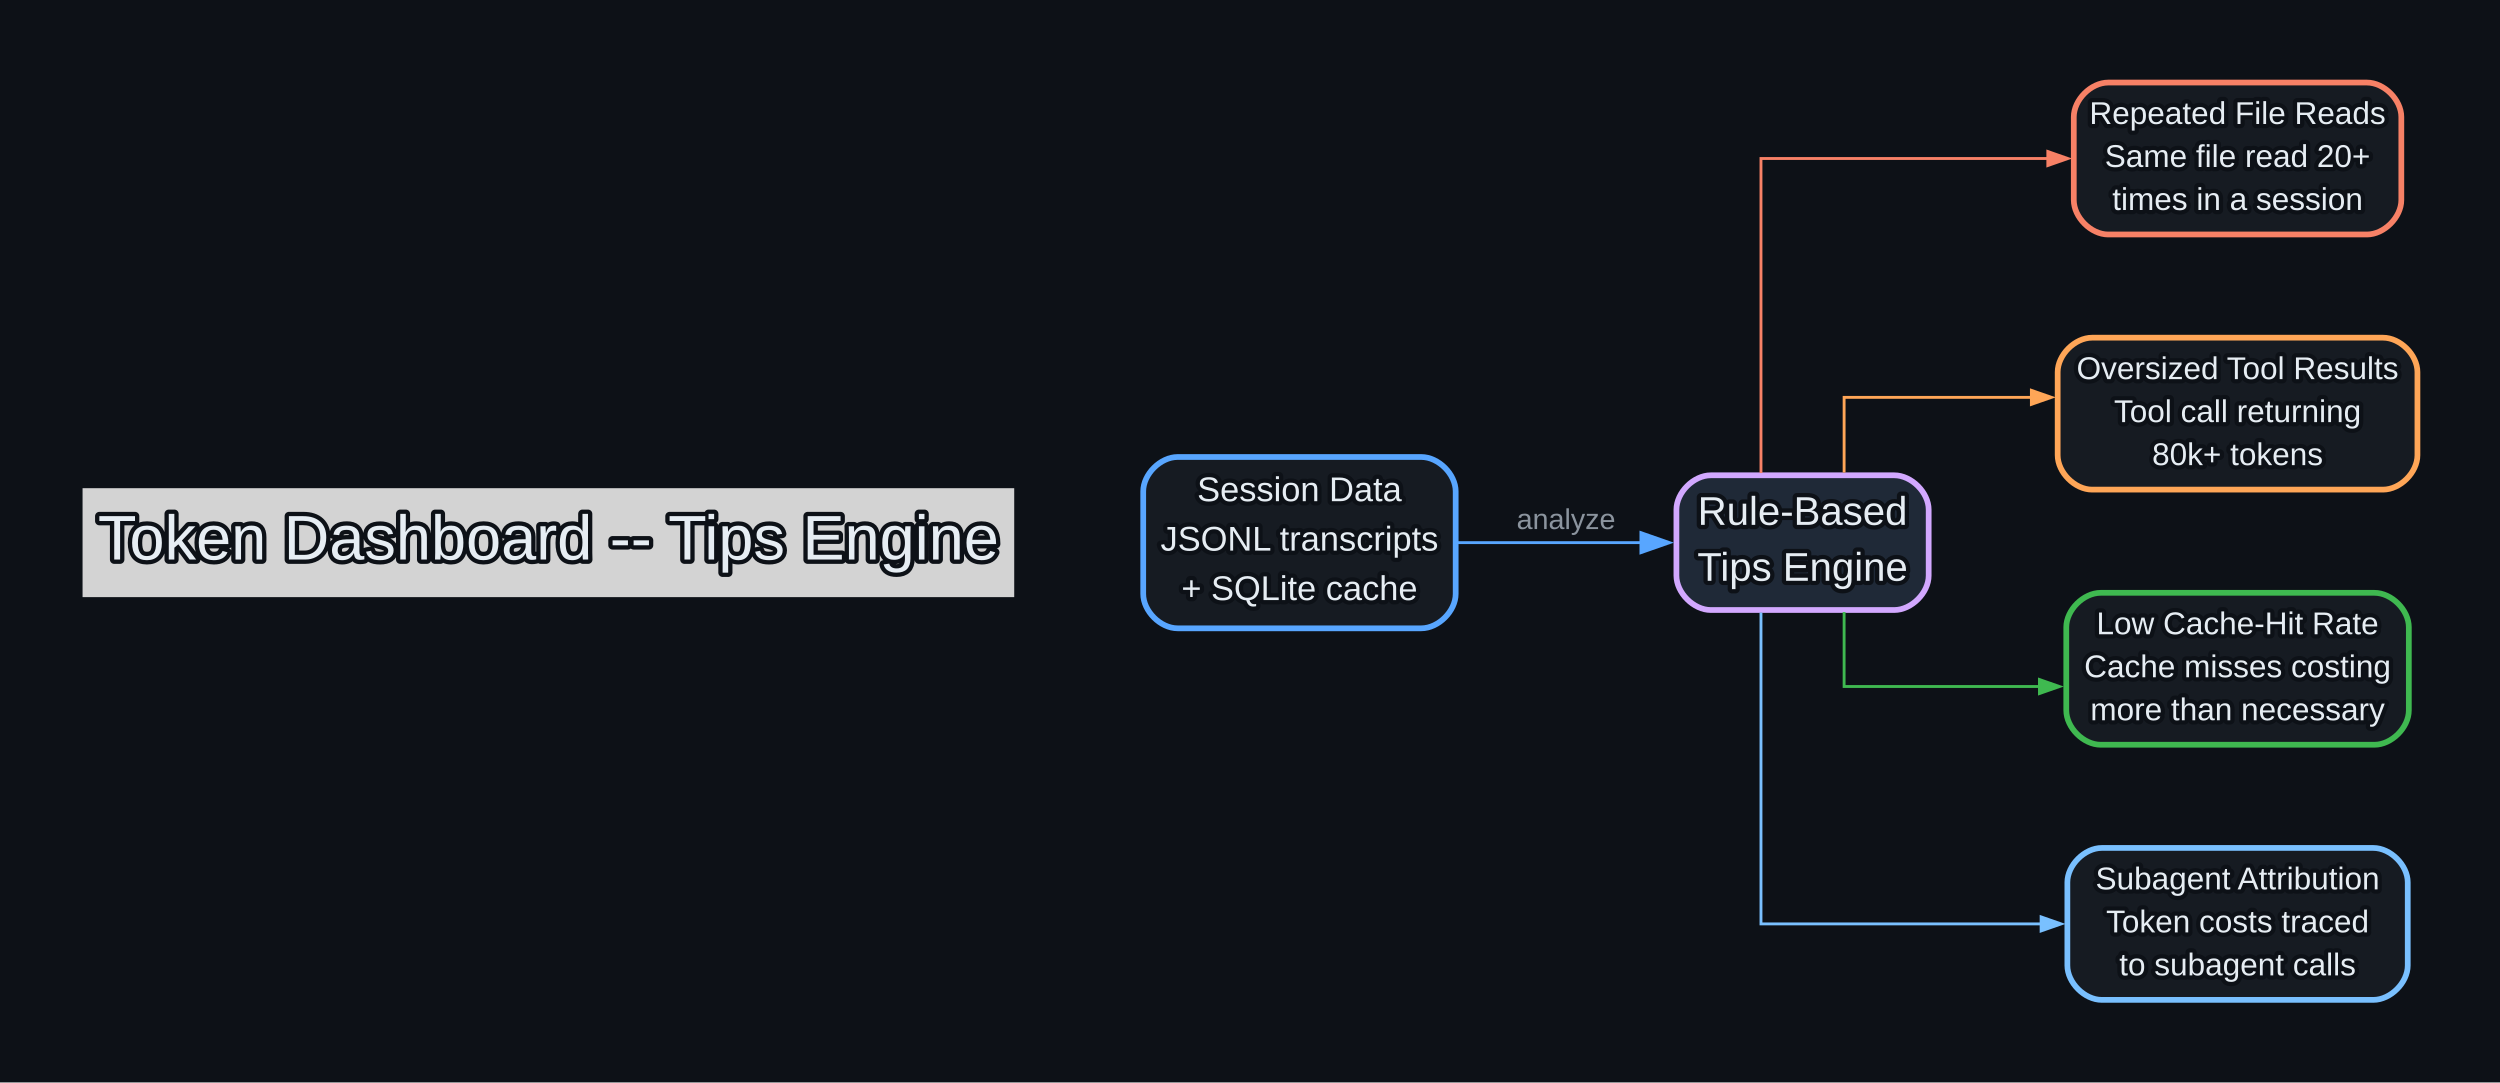
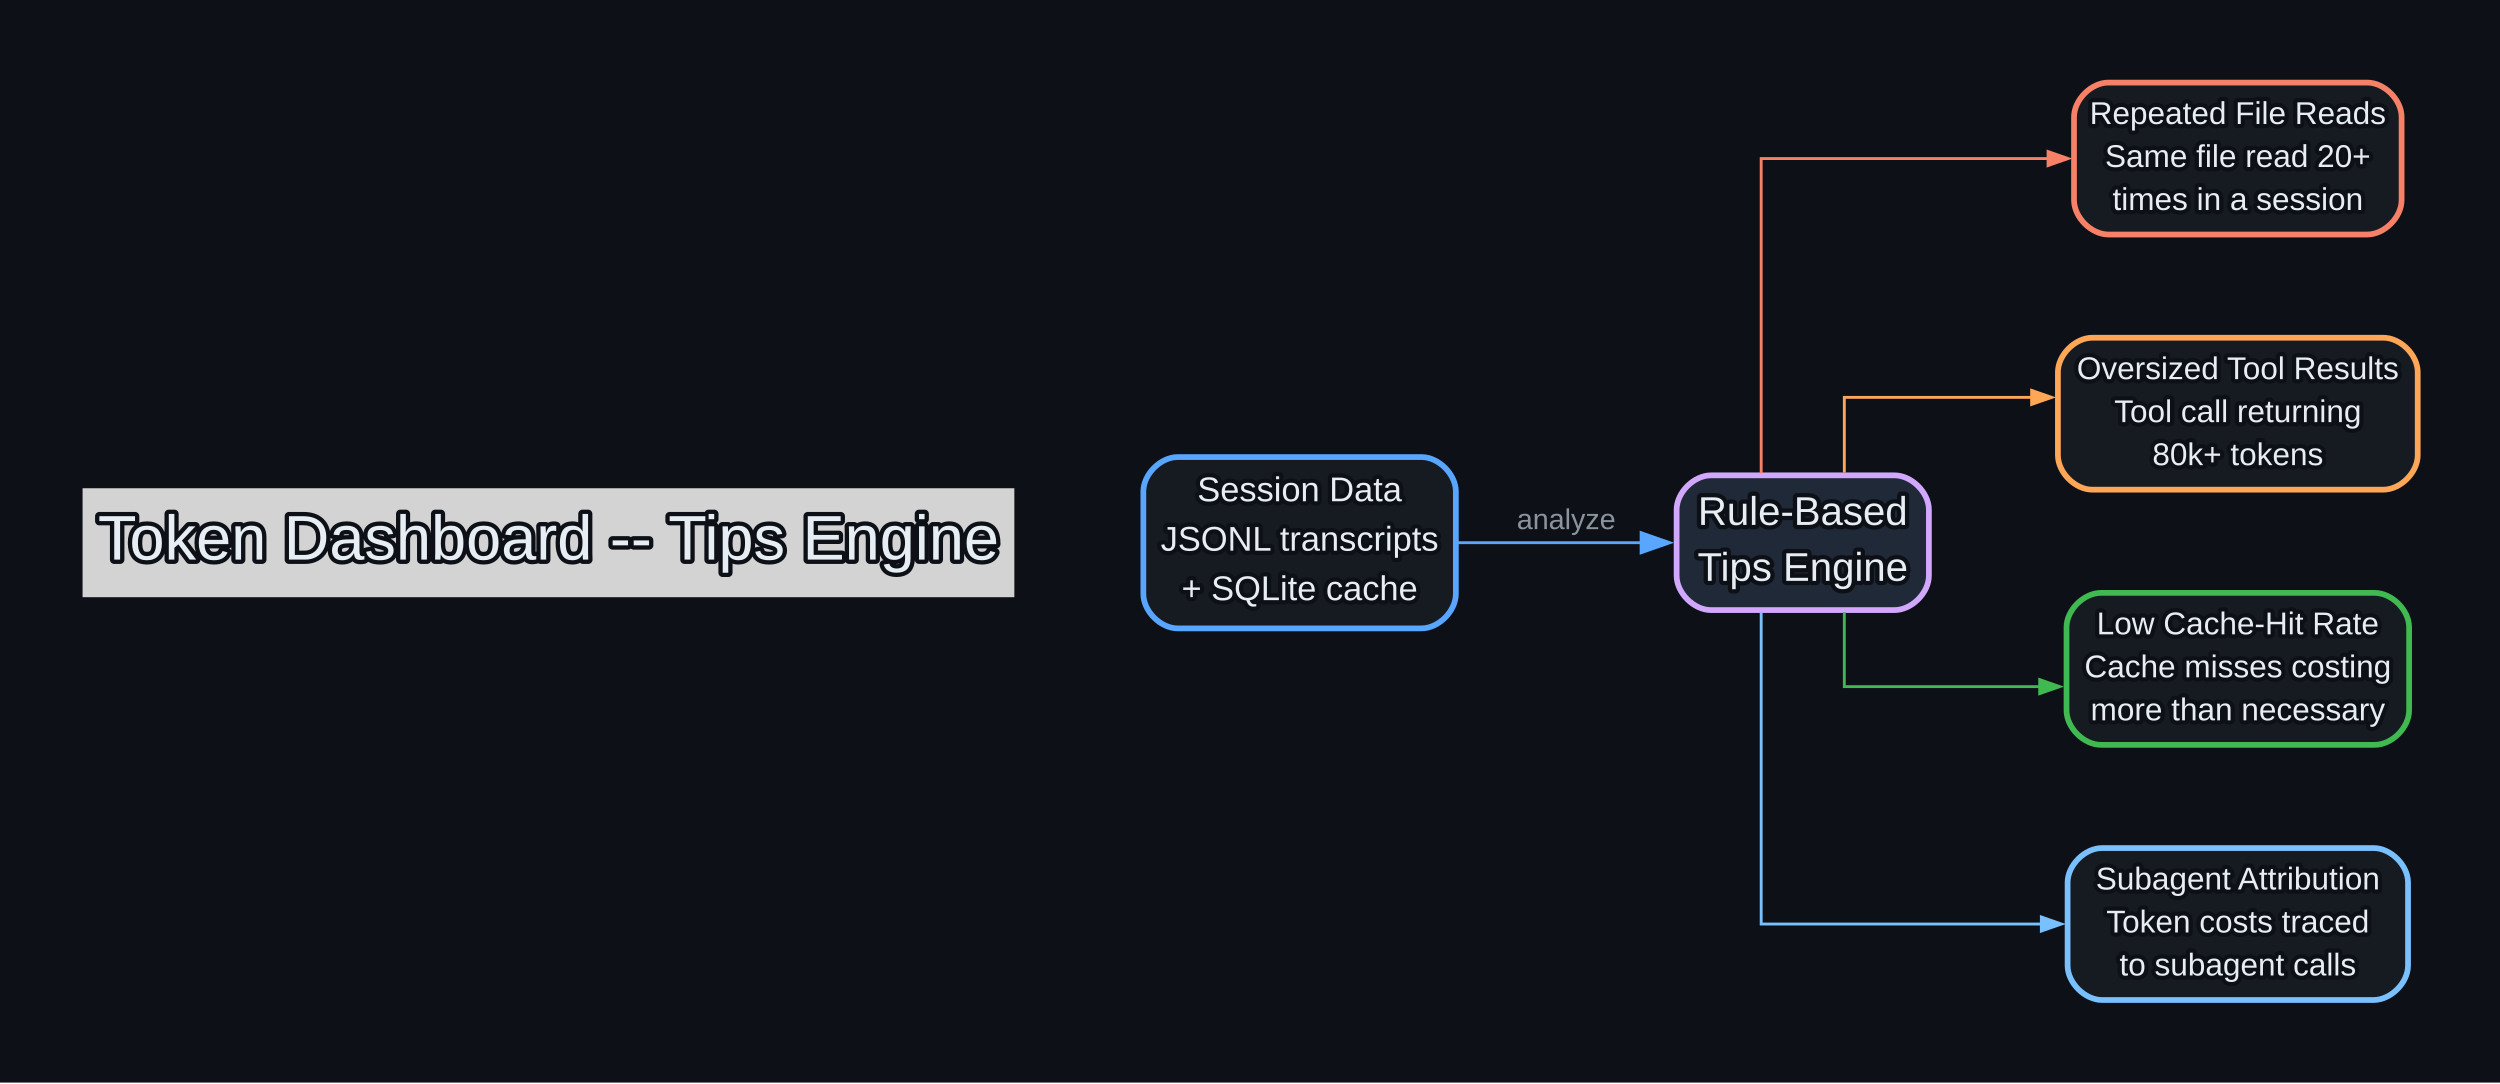
- <svg>
+ <svg xmlns="http://www.w3.org/2000/svg" width="872pt" height="378pt" viewBox="0.00 0.00 872.00 378.00">
  <style>
    text { paint-order: stroke fill; stroke: #0d1117; stroke-width: 3px; stroke-linejoin: round; }
-     </style> width="872pt" height="378pt"
-  viewBox="0.00 0.00 872.00 378.00" xmlns="http://www.w3.org/2000/svg" xmlns:xlink="http://www.w3.org/1999/xlink"&gt;
- <g id="graph0" class="graph" transform="scale(1 1) rotate(0) translate(28.8 348.8)">
+ </style>
+   <g id="graph0" class="graph" transform="scale(1 1) rotate(0) translate(28.8 348.8)">
    <polygon fill="#0d1117" stroke="none" points="-28.8,28.8 -28.8,-348.8 843.3,-348.8 843.3,28.8 -28.8,28.8" />
    <g id="node1" class="node">
      <polygon fill="lightgrey" stroke="none" points="325,-178.5 0,-178.5 0,-140.5 325,-140.5 325,-178.5" />
      <text xml:space="preserve" text-anchor="middle" x="162.5" y="-153.6" font-family="Segoe UI Bold, Arial, sans-serif" font-size="22.00" fill="#e6edf3">Token Dashboard -- Tips Engine</text>
    </g>
    <g id="node2" class="node">
      <path fill="#161b22" stroke="#58a6ff" stroke-width="2" d="M467,-189.38C467,-189.38 382,-189.38 382,-189.38 376,-189.38 370,-183.38 370,-177.38 370,-177.38 370,-141.62 370,-141.62 370,-135.62 376,-129.62 382,-129.62 382,-129.62 467,-129.62 467,-129.62 473,-129.62 479,-135.62 479,-141.62 479,-141.62 479,-177.38 479,-177.38 479,-183.38 473,-189.38 467,-189.38" />
      <text xml:space="preserve" text-anchor="middle" x="424.5" y="-173.97" font-family="Segoe UI, Arial, sans-serif" font-size="12.00" fill="#e6edf3">Session Data</text>
      <text xml:space="preserve" text-anchor="middle" x="424.5" y="-156.72" font-family="Segoe UI, Arial, sans-serif" font-size="12.00" fill="#e6edf3">JSONL transcripts</text>
      <text xml:space="preserve" text-anchor="middle" x="424.5" y="-139.47" font-family="Segoe UI, Arial, sans-serif" font-size="12.00" fill="#e6edf3">+ SQLite cache</text>
    </g>
    <g id="node3" class="node">
      <path fill="#1f2937" stroke="#d2a8ff" stroke-width="2" d="M632,-183C632,-183 568,-183 568,-183 562,-183 556,-177 556,-171 556,-171 556,-148 556,-148 556,-142 562,-136 568,-136 568,-136 632,-136 632,-136 638,-136 644,-142 644,-148 644,-148 644,-171 644,-171 644,-177 638,-183 632,-183" />
      <text xml:space="preserve" text-anchor="middle" x="600" y="-165.7" font-family="Segoe UI, Arial, sans-serif" font-size="14.00" fill="#e6edf3">Rule-Based</text>
      <text xml:space="preserve" text-anchor="middle" x="600" y="-146.2" font-family="Segoe UI, Arial, sans-serif" font-size="14.00" fill="#e6edf3">Tips Engine</text>
    </g>
    <g id="edge5" class="edge">
      <path fill="none" stroke="#58a6ff" d="M479.55,-159.5C479.55,-159.5 543.62,-159.5 543.62,-159.5" />
      <polygon fill="#58a6ff" stroke="#58a6ff" points="543.62,-163 553.62,-159.5 543.62,-156 543.62,-163" />
      <text xml:space="preserve" text-anchor="middle" x="517.5" y="-164.25" font-family="Segoe UI, Arial, sans-serif" font-size="10.00" fill="#8b949e">analyze</text>
    </g>
    <g id="node4" class="node">
      <path fill="#161b22" stroke="#f78166" stroke-width="2" d="M796.88,-320C796.88,-320 706.62,-320 706.62,-320 700.62,-320 694.62,-314 694.62,-308 694.62,-308 694.62,-279 694.62,-279 694.62,-273 700.62,-267 706.62,-267 706.62,-267 796.88,-267 796.88,-267 802.88,-267 808.88,-273 808.88,-279 808.88,-279 808.88,-308 808.88,-308 808.88,-314 802.88,-320 796.88,-320" />
      <text xml:space="preserve" text-anchor="middle" x="751.75" y="-305.55" font-family="Segoe UI, Arial, sans-serif" font-size="11.00" fill="#e6edf3">Repeated File Reads</text>
      <text xml:space="preserve" text-anchor="middle" x="751.75" y="-290.55" font-family="Segoe UI, Arial, sans-serif" font-size="11.00" fill="#e6edf3">Same file read 20+</text>
      <text xml:space="preserve" text-anchor="middle" x="751.75" y="-275.55" font-family="Segoe UI, Arial, sans-serif" font-size="11.00" fill="#e6edf3">times in a session</text>
    </g>
    <g id="edge1" class="edge">
      <path fill="none" stroke="#f78166" d="M585.5,-183.77C585.5,-222.38 585.5,-293.5 585.5,-293.5 585.5,-293.5 685.56,-293.5 685.56,-293.5" />
      <polygon fill="#f78166" stroke="#f78166" points="685.56,-295.95 692.56,-293.5 685.56,-291.05 685.56,-295.95" />
    </g>
    <g id="node5" class="node">
      <path fill="#161b22" stroke="#ffa657" stroke-width="2" d="M802.5,-231C802.5,-231 701,-231 701,-231 695,-231 689,-225 689,-219 689,-219 689,-190 689,-190 689,-184 695,-178 701,-178 701,-178 802.5,-178 802.5,-178 808.5,-178 814.5,-184 814.5,-190 814.5,-190 814.5,-219 814.5,-219 814.5,-225 808.5,-231 802.5,-231" />
      <text xml:space="preserve" text-anchor="middle" x="751.75" y="-216.55" font-family="Segoe UI, Arial, sans-serif" font-size="11.00" fill="#e6edf3">Oversized Tool Results</text>
      <text xml:space="preserve" text-anchor="middle" x="751.75" y="-201.55" font-family="Segoe UI, Arial, sans-serif" font-size="11.00" fill="#e6edf3">Tool call returning</text>
      <text xml:space="preserve" text-anchor="middle" x="751.75" y="-186.55" font-family="Segoe UI, Arial, sans-serif" font-size="11.00" fill="#e6edf3">80k+ tokens</text>
    </g>
    <g id="edge2" class="edge">
      <path fill="none" stroke="#ffa657" d="M614.5,-183.95C614.5,-196.91 614.5,-210.19 614.5,-210.19 614.5,-210.19 679.83,-210.19 679.83,-210.19" />
      <polygon fill="#ffa657" stroke="#ffa657" points="679.83,-212.64 686.83,-210.19 679.83,-207.74 679.83,-212.64" />
    </g>
    <g id="node6" class="node">
      <path fill="#161b22" stroke="#3fb950" stroke-width="2" d="M799.5,-142C799.5,-142 704,-142 704,-142 698,-142 692,-136 692,-130 692,-130 692,-101 692,-101 692,-95 698,-89 704,-89 704,-89 799.5,-89 799.5,-89 805.5,-89 811.5,-95 811.5,-101 811.5,-101 811.5,-130 811.5,-130 811.5,-136 805.5,-142 799.5,-142" />
      <text xml:space="preserve" text-anchor="middle" x="751.75" y="-127.55" font-family="Segoe UI, Arial, sans-serif" font-size="11.00" fill="#e6edf3">Low Cache-Hit Rate</text>
      <text xml:space="preserve" text-anchor="middle" x="751.75" y="-112.55" font-family="Segoe UI, Arial, sans-serif" font-size="11.00" fill="#e6edf3">Cache misses costing</text>
      <text xml:space="preserve" text-anchor="middle" x="751.75" y="-97.55" font-family="Segoe UI, Arial, sans-serif" font-size="11.00" fill="#e6edf3">more than necessary</text>
    </g>
    <g id="edge3" class="edge">
      <path fill="none" stroke="#3fb950" d="M614.5,-135.29C614.5,-122.45 614.5,-109.31 614.5,-109.31 614.5,-109.31 682.64,-109.31 682.64,-109.31" />
      <polygon fill="#3fb950" stroke="#3fb950" points="682.64,-111.76 689.64,-109.31 682.64,-106.86 682.64,-111.76" />
    </g>
    <g id="node7" class="node">
      <path fill="#161b22" stroke="#79c0ff" stroke-width="2" d="M799.12,-53C799.12,-53 704.38,-53 704.38,-53 698.38,-53 692.38,-47 692.38,-41 692.38,-41 692.38,-12 692.38,-12 692.38,-6 698.38,0 704.38,0 704.38,0 799.12,0 799.12,0 805.12,0 811.12,-6 811.12,-12 811.12,-12 811.12,-41 811.12,-41 811.12,-47 805.12,-53 799.12,-53" />
      <text xml:space="preserve" text-anchor="middle" x="751.75" y="-38.55" font-family="Segoe UI, Arial, sans-serif" font-size="11.00" fill="#e6edf3">Subagent Attribution</text>
      <text xml:space="preserve" text-anchor="middle" x="751.75" y="-23.55" font-family="Segoe UI, Arial, sans-serif" font-size="11.00" fill="#e6edf3">Token costs traced</text>
      <text xml:space="preserve" text-anchor="middle" x="751.75" y="-8.55" font-family="Segoe UI, Arial, sans-serif" font-size="11.00" fill="#e6edf3">to subagent calls</text>
    </g>
    <g id="edge4" class="edge">
      <path fill="none" stroke="#79c0ff" d="M585.5,-135.11C585.5,-96.71 585.5,-26.5 585.5,-26.5 585.5,-26.5 683.22,-26.5 683.22,-26.5" />
      <polygon fill="#79c0ff" stroke="#79c0ff" points="683.22,-28.95 690.22,-26.5 683.22,-24.05 683.22,-28.95" />
    </g>
  </g>
</svg>
